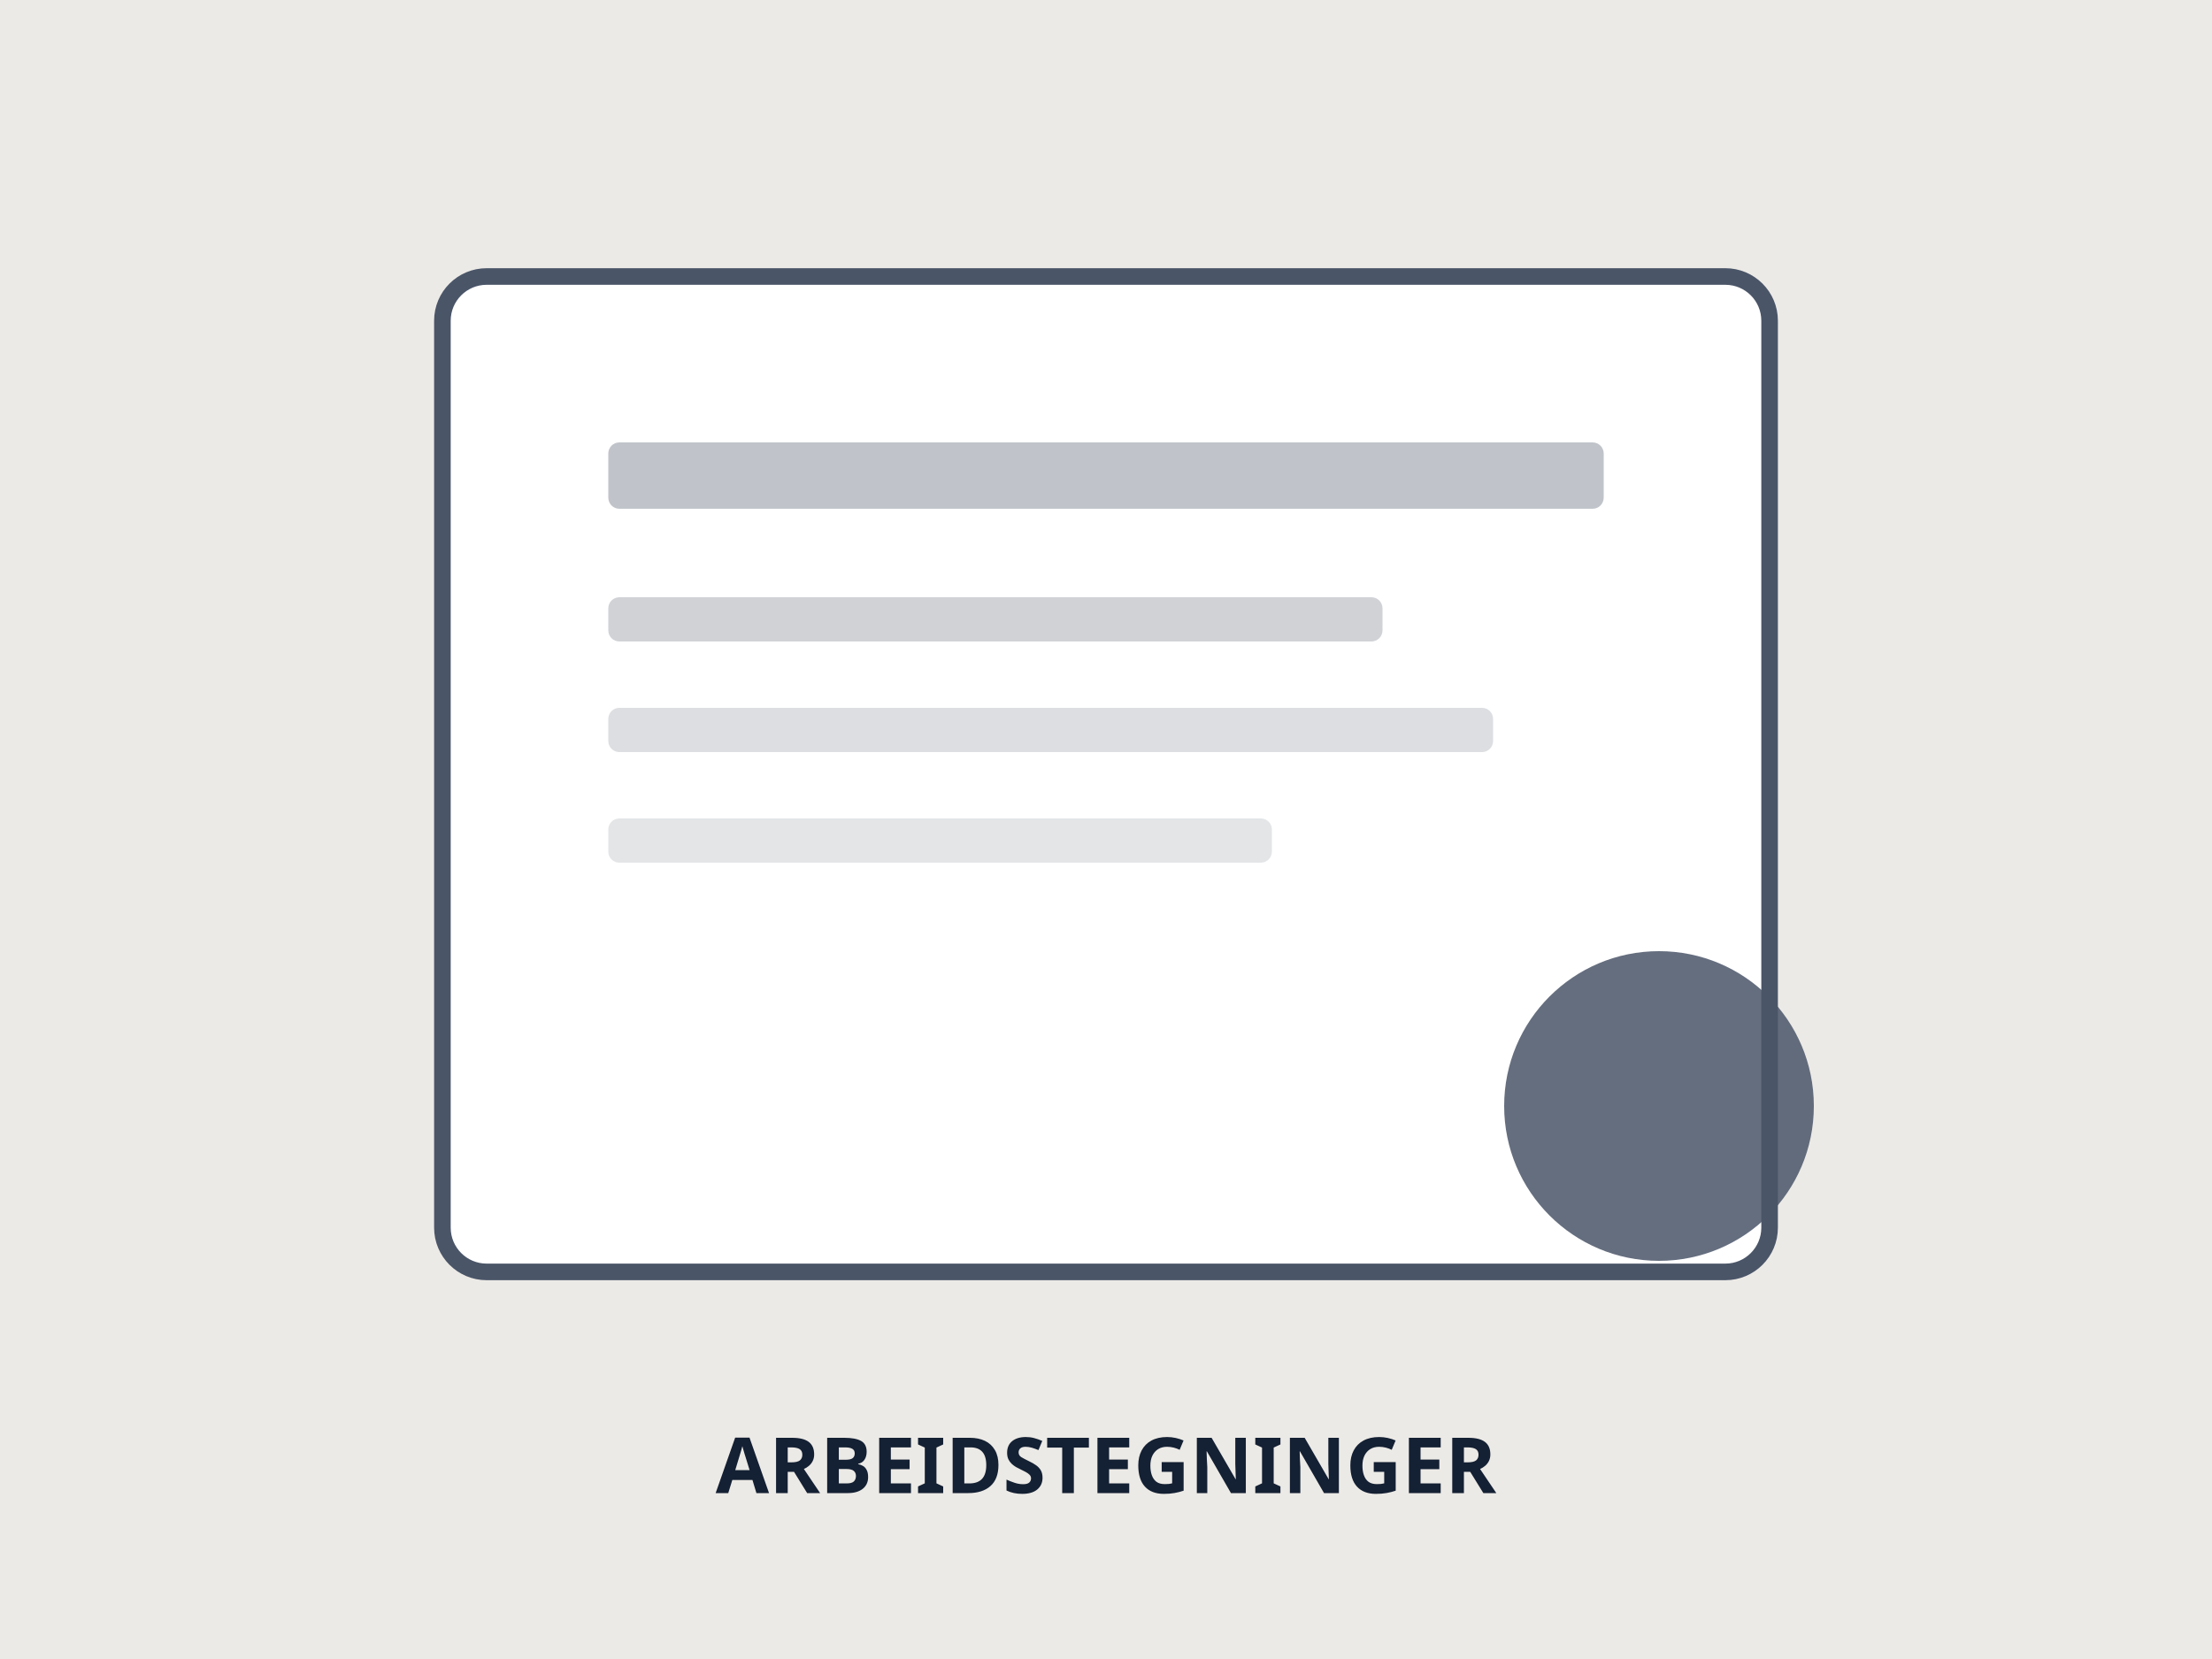
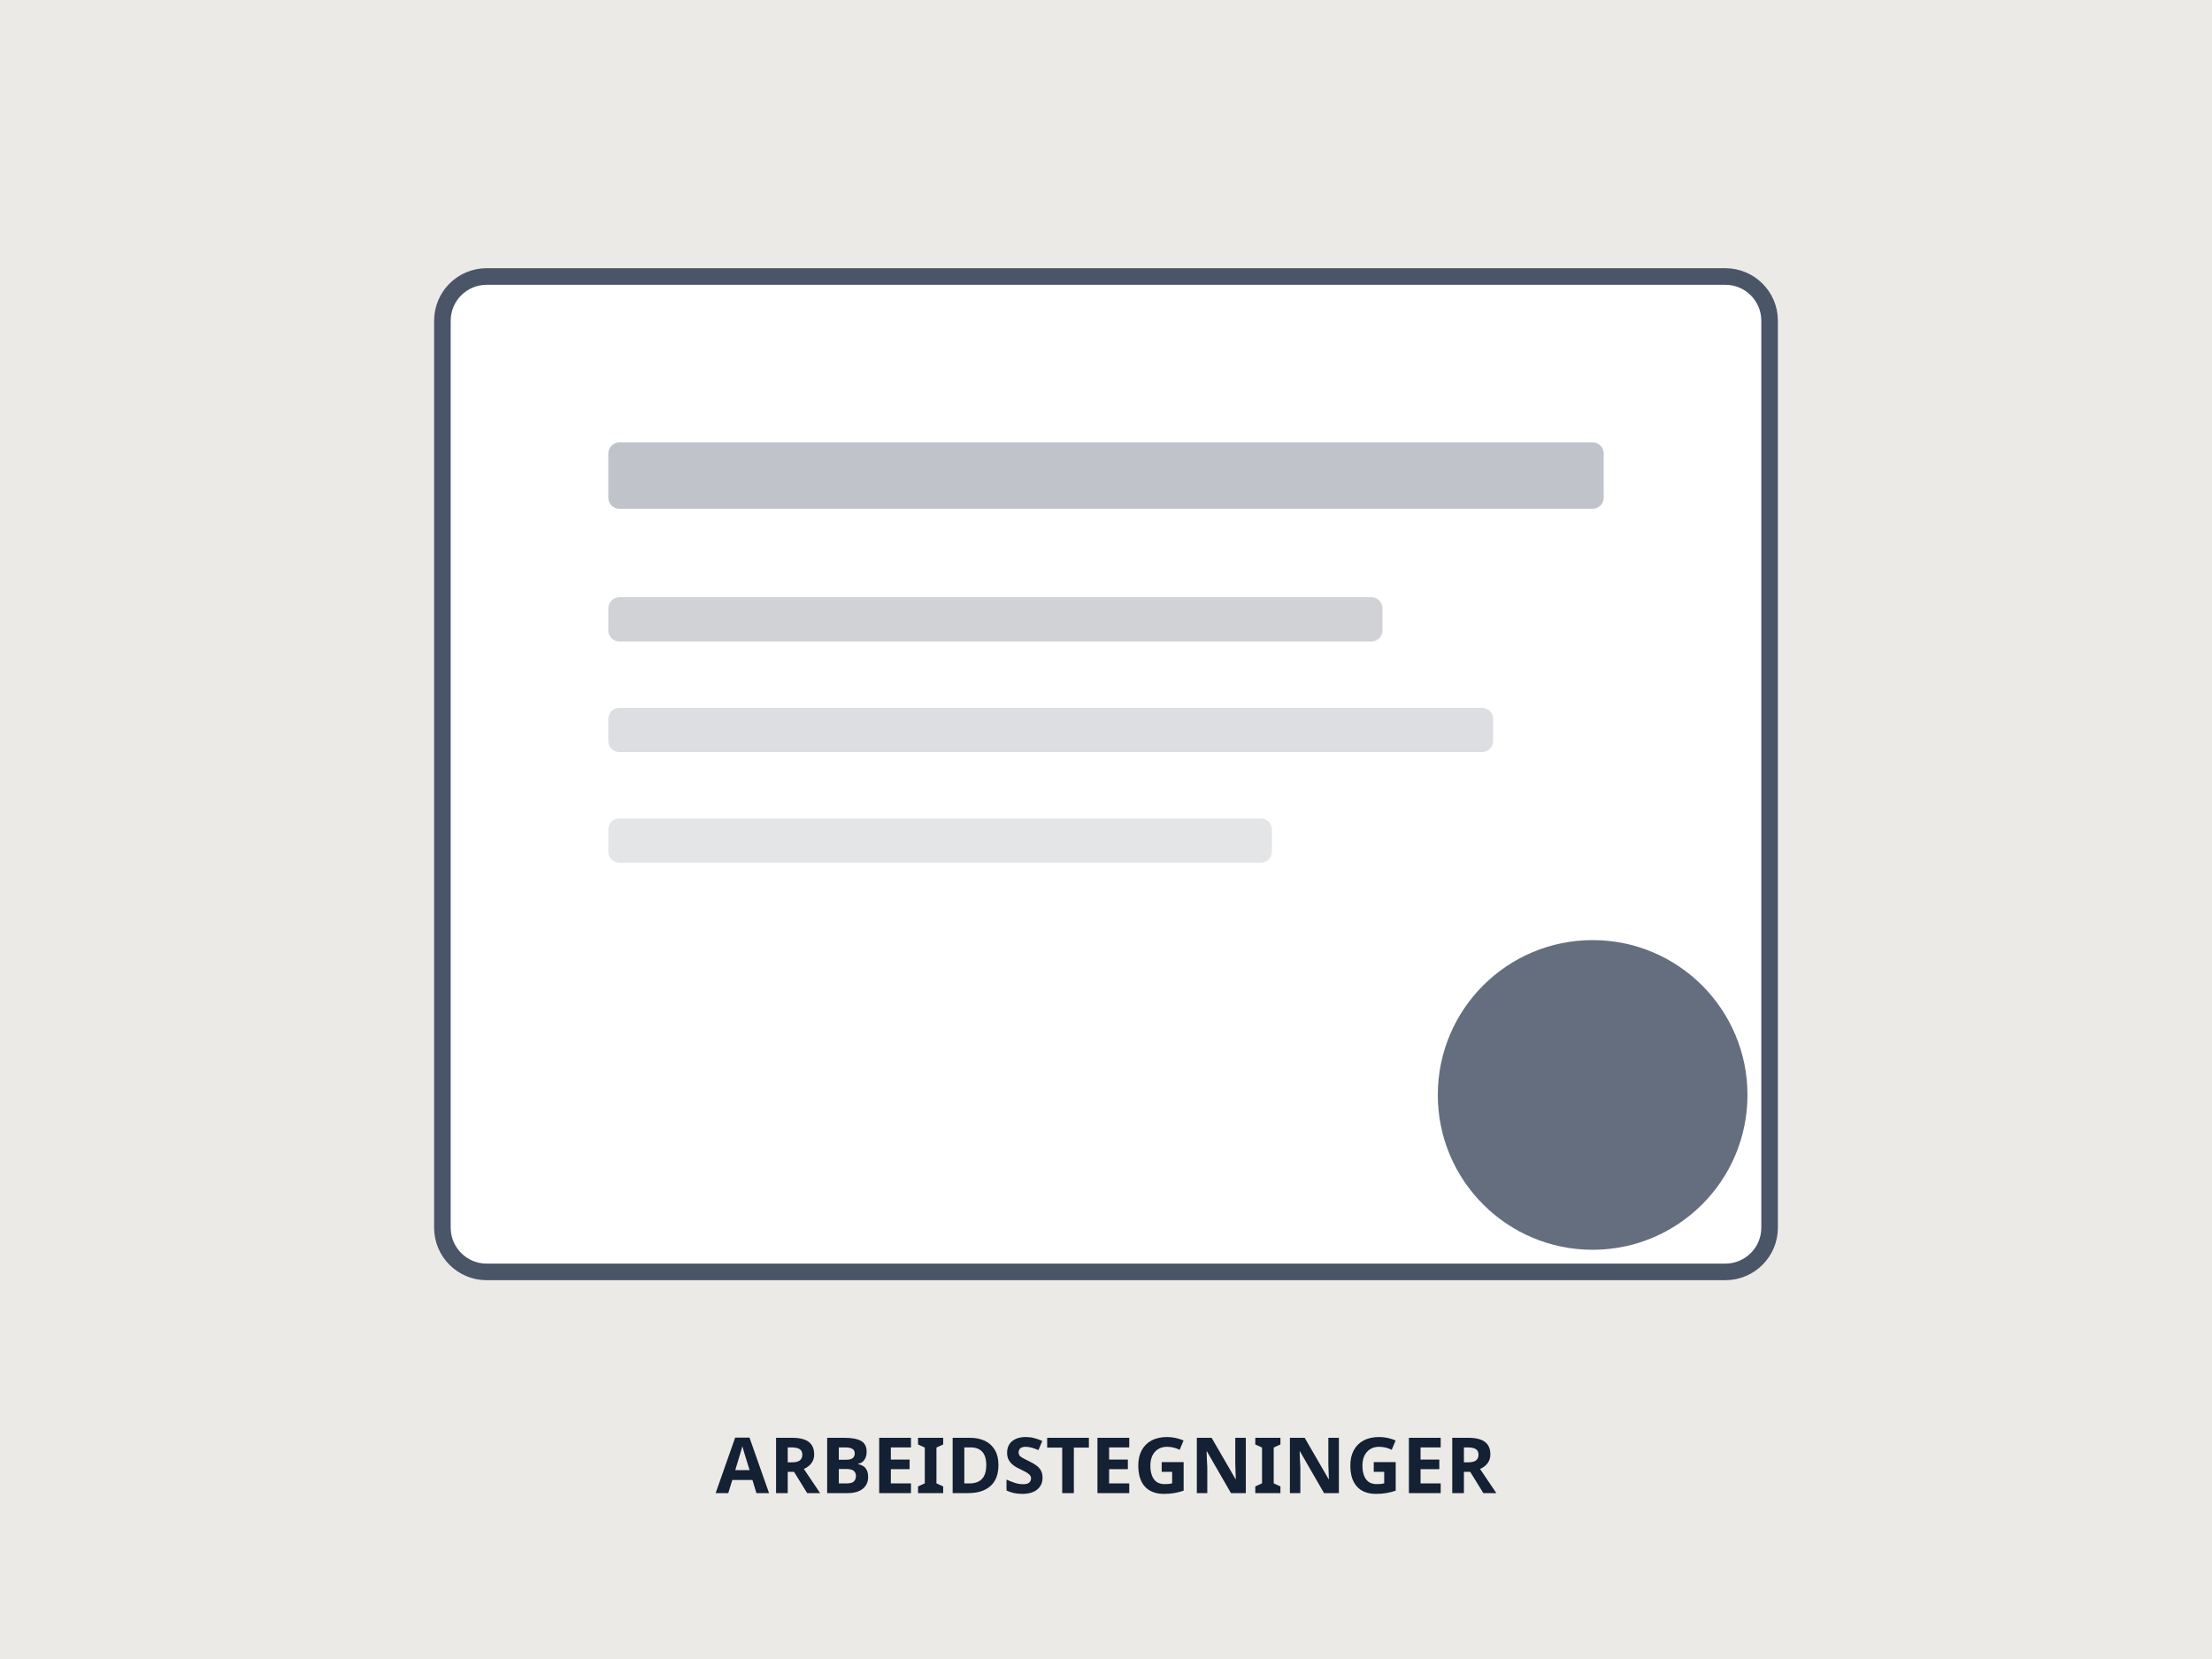
<svg xmlns="http://www.w3.org/2000/svg" width="400" height="300" viewBox="0 0 400 300" role="img" aria-label="arbeidstegninger">
  <rect width="400" height="300" fill="#eceae6" />
  <rect x="80" y="50" width="240" height="180" rx="8" fill="#fff" stroke="#4a5568" stroke-width="3" />
  <rect x="110" y="80" width="180" height="12" rx="2" fill="#4a5568" opacity="0.35" />
  <rect x="110" y="108" width="140" height="8" rx="2" fill="#142033" opacity="0.2" />
  <rect x="110" y="128" width="160" height="8" rx="2" fill="#142033" opacity="0.15" />
  <rect x="110" y="148" width="120" height="8" rx="2" fill="#142033" opacity="0.12" />
-   <circle cx="300" cy="200" r="28" fill="#4a5568" opacity="0.85" />
+   <circle cx="288" cy="198" r="28" fill="#4a5568" opacity="0.85" />
  <text x="200" y="270" text-anchor="middle" font-family="system-ui,sans-serif" font-size="14" font-weight="600" fill="#142033">ARBEIDSTEGNINGER</text>
</svg>
